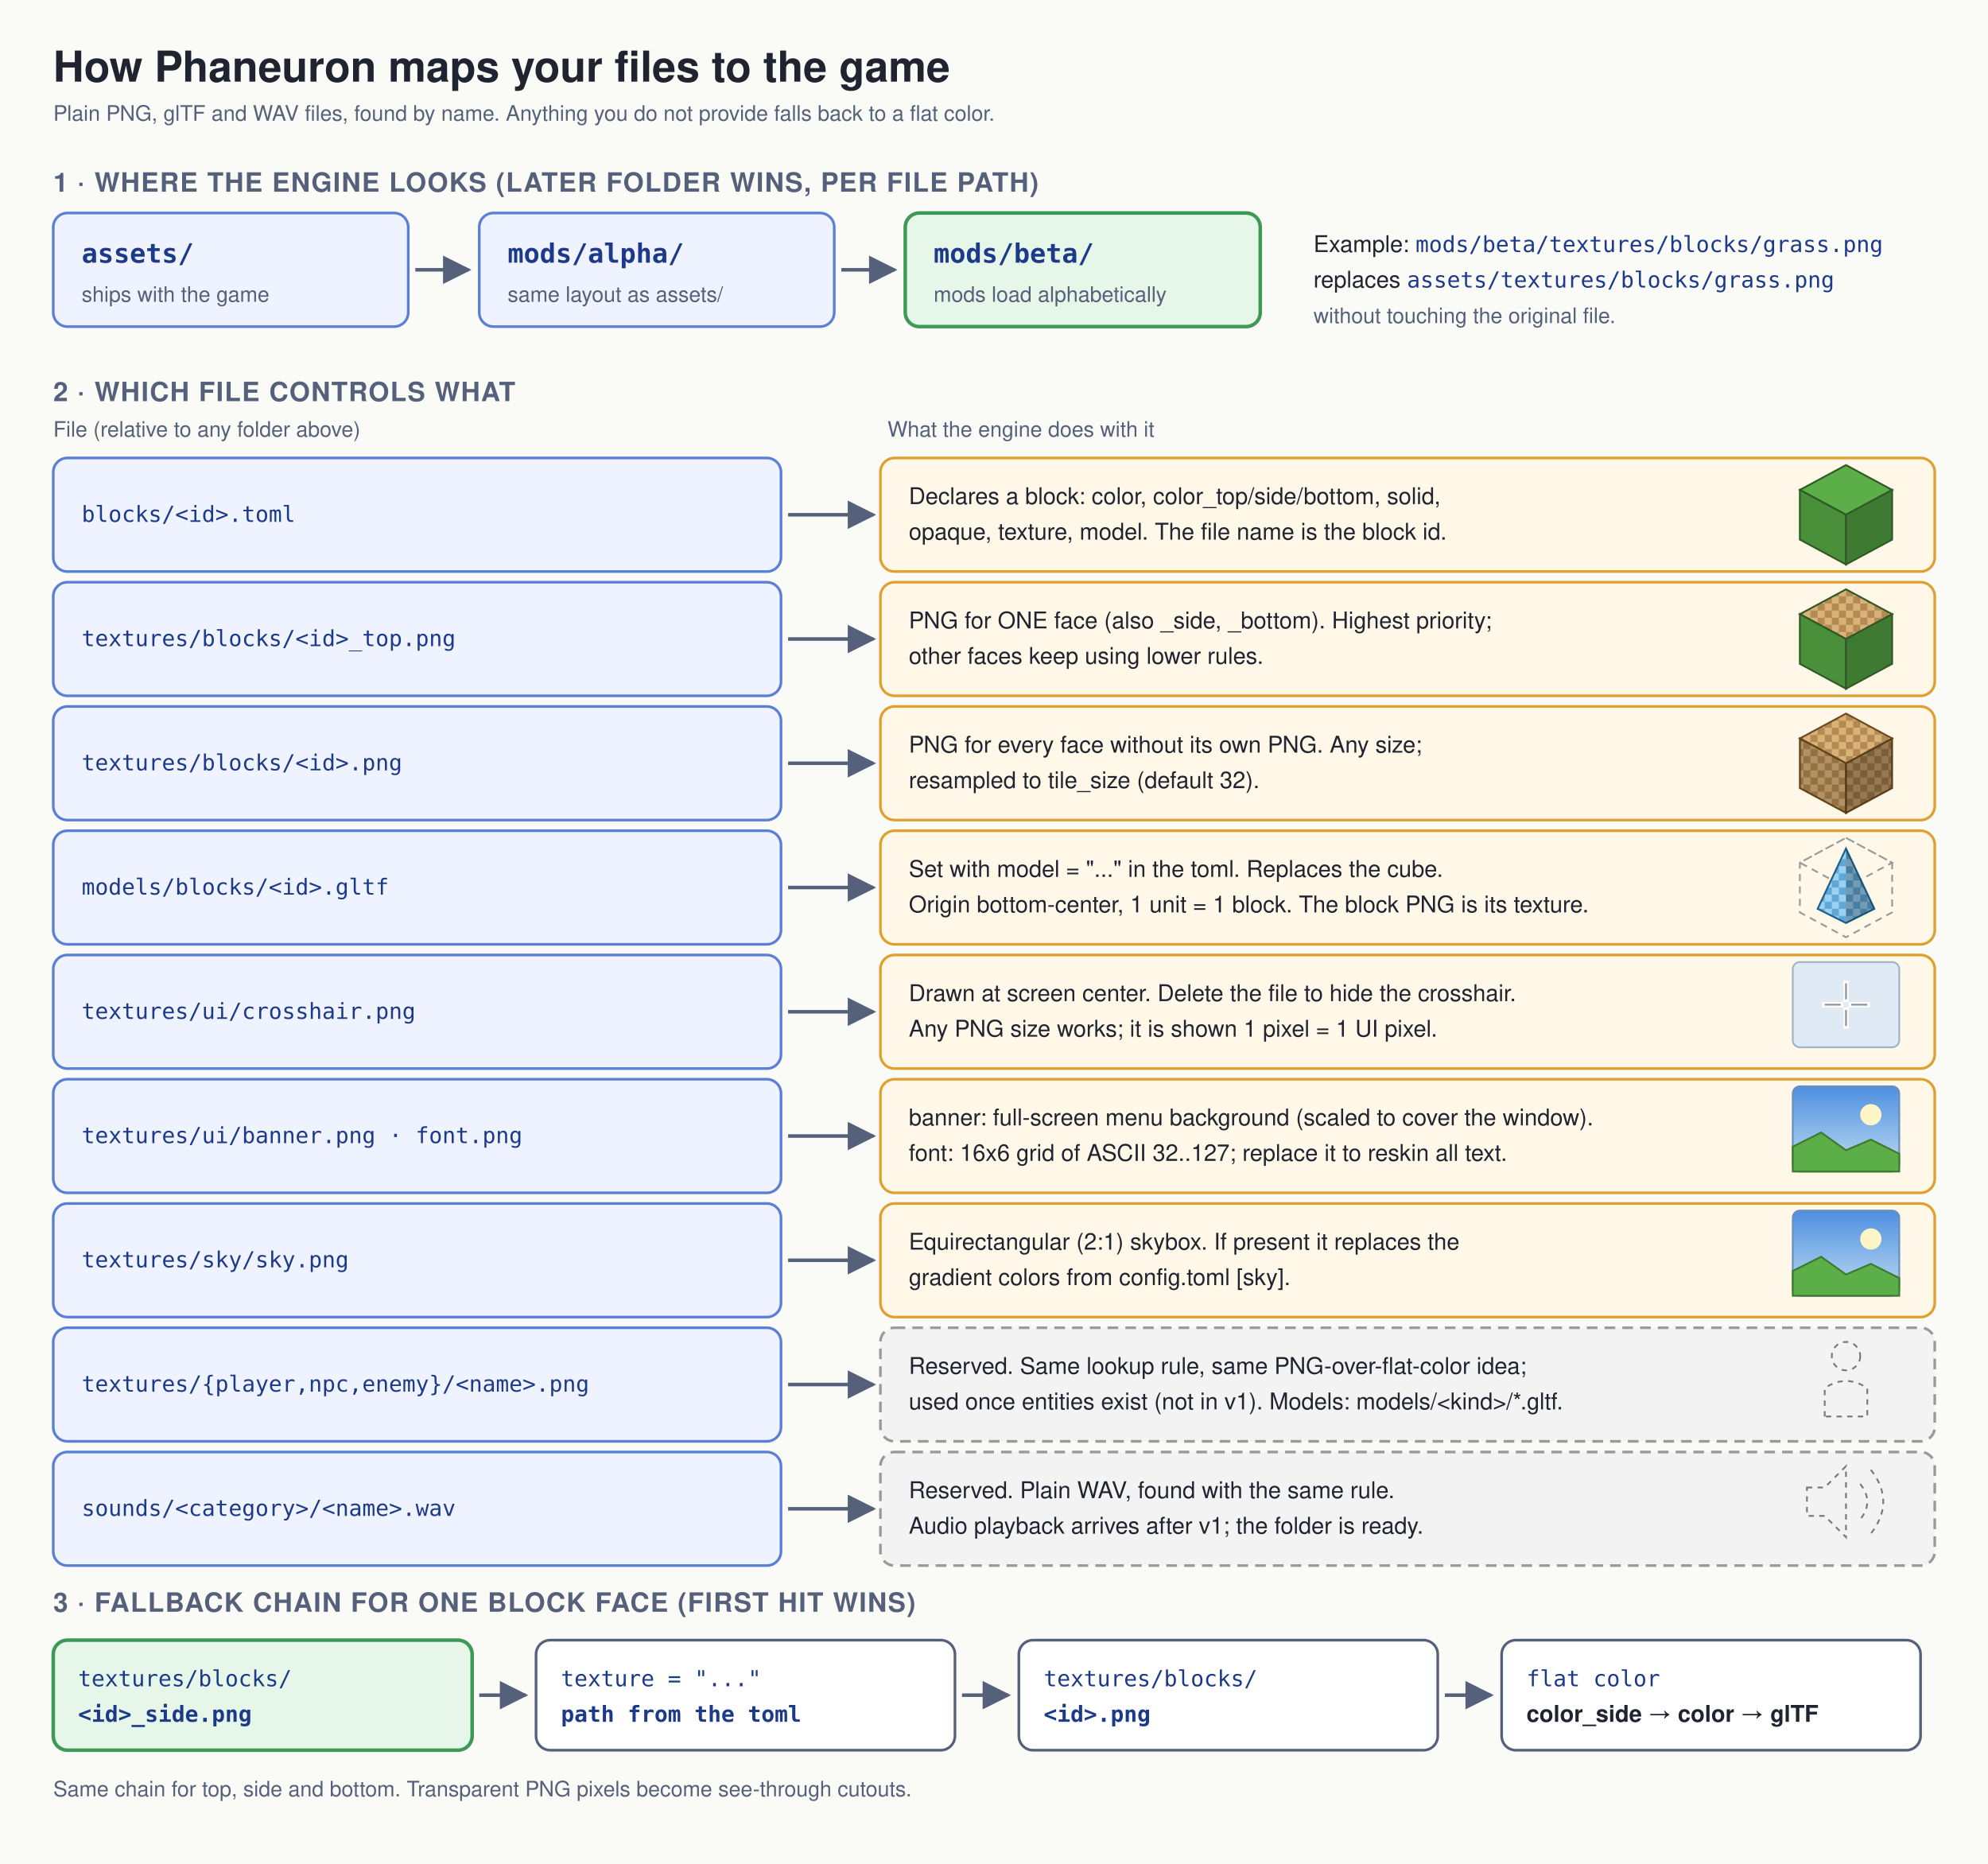
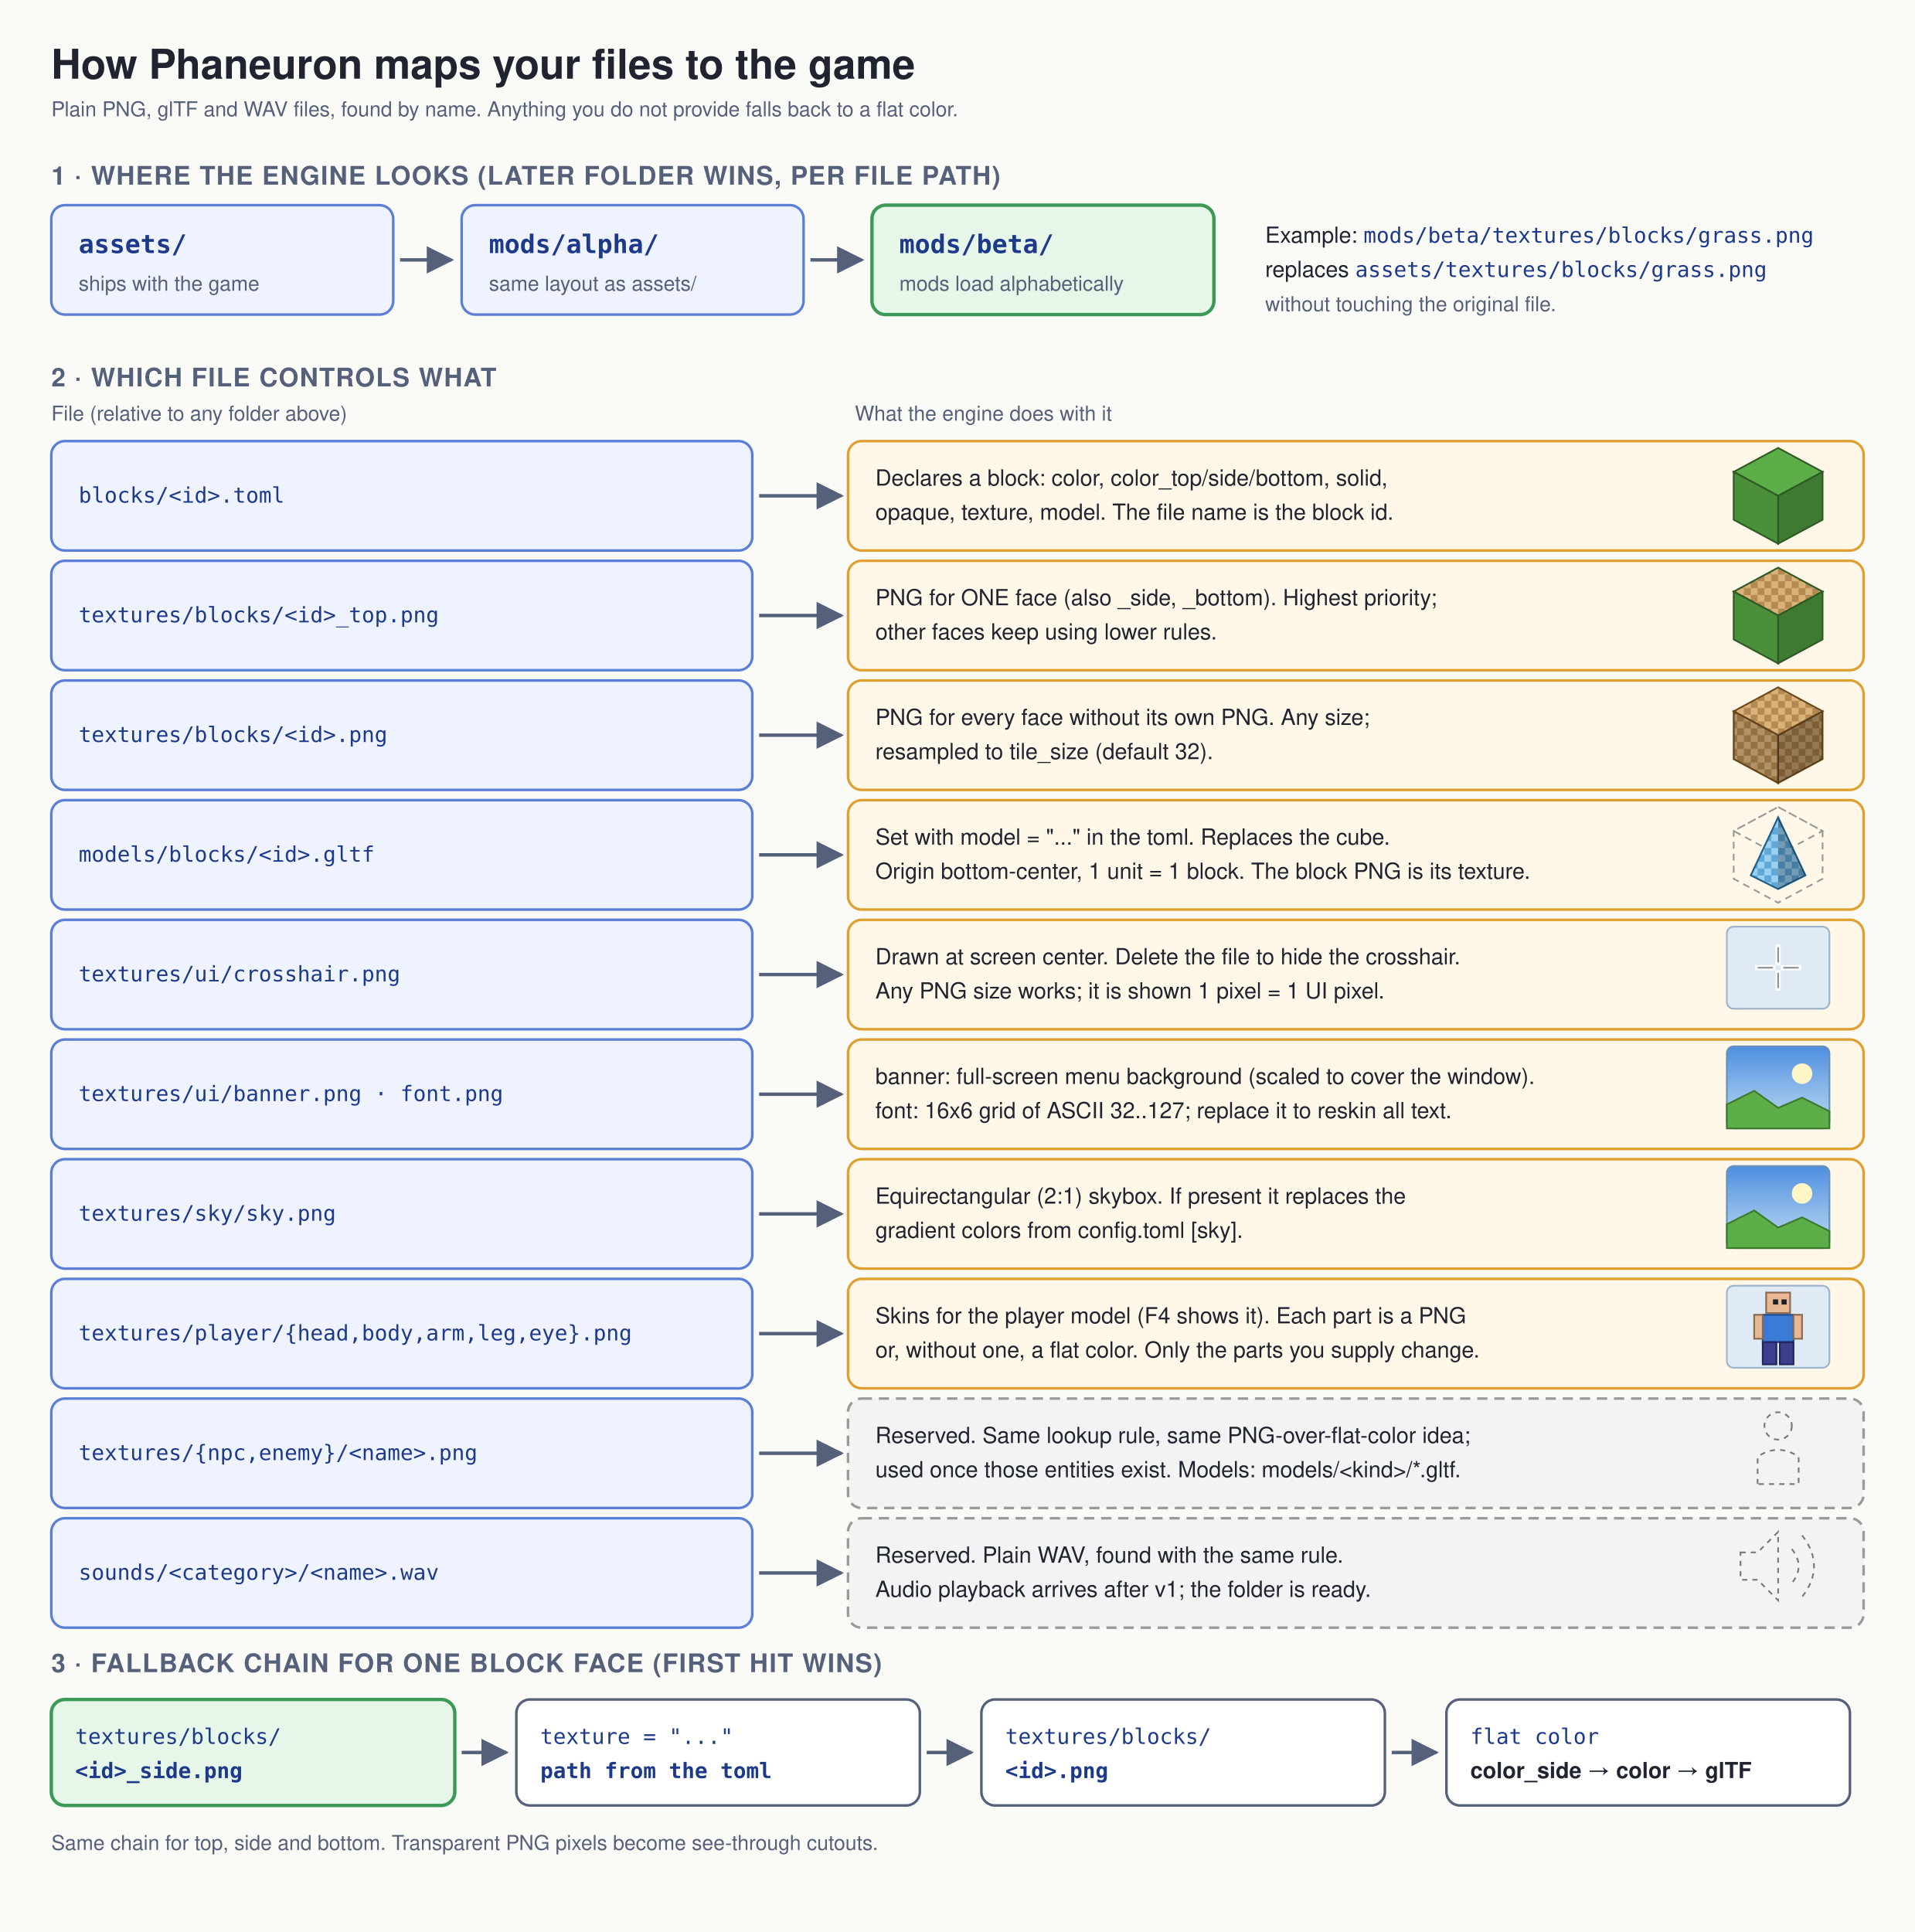
- <svg xmlns="http://www.w3.org/2000/svg" xmlns:xlink="http://www.w3.org/1999/xlink" viewBox="0 0 1120 1050" width="1120" height="1050" role="img" aria-labelledby="t d">
+ <svg xmlns="http://www.w3.org/2000/svg" xmlns:xlink="http://www.w3.org/1999/xlink" viewBox="0 0 1120 1130" width="1120" height="1130" role="img" aria-labelledby="t d">
  <defs>
    <style>
    text { font-family: -apple-system, "Segoe UI", Helvetica, Arial, sans-serif; fill: #1f2430; }
    .mono { font-family: ui-monospace, "SF Mono", Menlo, Consolas, monospace; font-size: 12.5px; fill: #1d3a8a; }
    .h1 { font-size: 24px; font-weight: 700; }
    .h2 { font-size: 15px; font-weight: 700; letter-spacing: .04em; fill: #55607a; }
    .t { font-size: 13px; }
    .small { font-size: 12px; fill: #55607a; }
    .bold { font-weight: 700; }
    .file { fill: #eef3ff; stroke: #5b7fd6; stroke-width: 1.5; }
    .tgt { fill: #fff7e8; stroke: #e0a030; stroke-width: 1.5; }
    .resv { fill: #f3f3f3; stroke: #9a9a9a; stroke-width: 1.5; stroke-dasharray: 6 4; }
    .arrow { stroke: #55607a; stroke-width: 2; fill: none; marker-end: url(#ah); }
    .step { fill: #fff; stroke: #55607a; stroke-width: 1.5; }
    .win { fill: #e6f6e9; stroke: #3c9a56; stroke-width: 2; }
  </style>
    <marker id="ah" viewBox="0 0 10 10" refX="9" refY="5" markerWidth="8" markerHeight="8" orient="auto-start-reverse">
      <path d="M0,0 L10,5 L0,10 z" fill="#55607a" />
    </marker>
    <pattern id="chk" width="8" height="8" patternUnits="userSpaceOnUse">
      <rect width="8" height="8" fill="#d9b27a" />
      <rect width="4" height="4" fill="#b58a52" />
      <rect x="4" y="4" width="4" height="4" fill="#b58a52" />
    </pattern>
    <pattern id="chk2" width="8" height="8" patternUnits="userSpaceOnUse">
      <rect width="8" height="8" fill="#9ad0f0" />
      <rect width="4" height="4" fill="#5fa8d8" />
      <rect x="4" y="4" width="4" height="4" fill="#5fa8d8" />
    </pattern>
    <linearGradient id="skyg" x1="0" y1="0" x2="0" y2="1">
      <stop offset="0" stop-color="#4f8fe0" />
      <stop offset="1" stop-color="#bfddf2" />
    </linearGradient>
    <g id="cube-flat">
      <polygon points="0,-24 26,-10 0,4 -26,-10" fill="#5cae48" stroke="#2f5a26" />
      <polygon points="-26,-10 0,4 0,32 -26,18" fill="#4a8f3a" stroke="#2f5a26" />
      <polygon points="0,4 26,-10 26,18 0,32" fill="#3f7a32" stroke="#2f5a26" />
    </g>
    <g id="cube-top">
      <polygon points="0,-24 26,-10 0,4 -26,-10" fill="url(#chk)" stroke="#2f5a26" />
      <polygon points="-26,-10 0,4 0,32 -26,18" fill="#4a8f3a" stroke="#2f5a26" />
      <polygon points="0,4 26,-10 26,18 0,32" fill="#3f7a32" stroke="#2f5a26" />
    </g>
    <g id="cube-all">
      <polygon points="0,-24 26,-10 0,4 -26,-10" fill="url(#chk)" stroke="#6b4a1f" />
      <polygon points="-26,-10 0,4 0,32 -26,18" fill="url(#chk)" stroke="#6b4a1f" />
      <polygon points="0,4 26,-10 26,18 0,32" fill="url(#chk)" stroke="#6b4a1f" />
      <polygon points="-26,-10 0,4 0,32 -26,18" fill="#000" opacity=".18" />
      <polygon points="0,4 26,-10 26,18 0,32" fill="#000" opacity=".32" />
    </g>
    <g id="cube-model">
      <polygon points="0,-24 26,-10 0,4 -26,-10 0,-24 0,-24 -26,-10 -26,18 0,32 26,18 26,-10" fill="none" stroke="#9a9a9a" stroke-dasharray="4 3" />
      <polygon points="-16,16 0,24 16,16 0,-18" fill="url(#chk2)" stroke="#1d5f8a" />
      <polygon points="0,-18 16,16 0,24" fill="#000" opacity=".25" />
    </g>
    <g id="icon-cross">
      <rect x="-30" y="-24" width="60" height="48" rx="4" fill="#dfeaf5" stroke="#9db4cc" />
      <path d="M0,-12 V-3 M0,3 V12 M-12,0 H-3 M3,0 H12" stroke="#fff" stroke-width="3" stroke-linecap="square" />
      <path d="M0,-12 V-3 M0,3 V12 M-12,0 H-3 M3,0 H12" stroke="#1f2430" stroke-width="1" opacity=".5" />
    </g>
    <g id="icon-sky">
      <rect x="-30" y="-24" width="60" height="48" rx="4" fill="url(#skyg)" stroke="#6a8fb8" />
      <circle cx="14" cy="-8" r="6" fill="#fff6c8" />
      <polygon points="-30,24 -30,10 -14,2 0,12 14,6 30,14 30,24" fill="#5cae48" stroke="#3c7a2e" />
    </g>
+     <g id="icon-player">
+       <rect x="-30" y="-24" width="60" height="48" rx="4" fill="#dfeaf5" stroke="#9db4cc" />
+       <rect x="-7" y="-20" width="14" height="12" fill="#e8b894" stroke="#8a6a50" />
+       <rect x="-3" y="-16" width="3" height="3" fill="#202028" />
+       <rect x="2" y="-16" width="3" height="3" fill="#202028" />
+       <rect x="-9" y="-7" width="18" height="16" fill="#3a7bd5" stroke="#1f4a8a" />
+       <rect x="-14" y="-7" width="5" height="14" fill="#e8b894" stroke="#8a6a50" />
+       <rect x="9" y="-7" width="5" height="14" fill="#e8b894" stroke="#8a6a50" />
+       <rect x="-9" y="9" width="8" height="13" fill="#3b3f8c" stroke="#232560" />
+       <rect x="1" y="9" width="8" height="13" fill="#3b3f8c" stroke="#232560" />
+     </g>
    <g id="icon-ent">
      <circle cx="0" cy="-12" r="8" fill="none" stroke="#7a7a7a" stroke-dasharray="3 3" />
      <path d="M-12,22 V6 Q0,-2 12,6 V22 Z" fill="none" stroke="#7a7a7a" stroke-dasharray="3 3" />
    </g>
    <g id="icon-snd">
      <path d="M-22,-8 H-12 L0,-20 V20 L-12,8 H-22 Z" fill="none" stroke="#7a7a7a" stroke-dasharray="3 3" />
      <path d="M8,-10 Q16,0 8,10 M14,-18 Q28,0 14,18" fill="none" stroke="#7a7a7a" stroke-dasharray="3 3" />
    </g>
  </defs>
-   <rect width="1120" height="1050" fill="#fafaf7" />
+   <rect width="1120" height="1130" fill="#fafaf7" />
  <text x="30" y="46" class="h1">How Phaneuron maps your files to the game</text>
  <text x="30" y="68" class="small">Plain PNG, glTF and WAV files, found by name. Anything you do not provide falls back to a flat color.</text>
  <text x="30" y="108" class="h2">1 · WHERE THE ENGINE LOOKS (LATER FOLDER WINS, PER FILE PATH)</text>
  <rect x="30" y="120" width="200" height="64" rx="8" class="file" />
  <text x="46" y="148" class="mono bold" style="font-size:15px">assets/</text>
  <text x="46" y="170" class="small">ships with the game</text>
  <rect x="270" y="120" width="200" height="64" rx="8" class="file" />
  <text x="286" y="148" class="mono bold" style="font-size:15px">mods/alpha/</text>
  <text x="286" y="170" class="small">same layout as assets/</text>
  <rect x="510" y="120" width="200" height="64" rx="8" class="win" />
  <text x="526" y="148" class="mono bold" style="font-size:15px">mods/beta/</text>
  <text x="526" y="170" class="small">mods load alphabetically</text>
  <path d="M234,152 H264" class="arrow" />
  <path d="M474,152 H504" class="arrow" />
  <text x="740" y="142" class="t">Example: <tspan class="mono">mods/beta/textures/blocks/grass.png</tspan>
  </text>
  <text x="740" y="162" class="t">replaces <tspan class="mono">assets/textures/blocks/grass.png</tspan>
  </text>
  <text x="740" y="182" class="small">without touching the original file.</text>
  <text x="30" y="226" class="h2">2 · WHICH FILE CONTROLS WHAT</text>
  <text x="30" y="246" class="small">File (relative to any folder above)</text>
  <text x="500" y="246" class="small">What the engine does with it</text>
  <rect x="30" y="258" width="410" height="64" rx="8" class="file" />
  <text x="46" y="294.0" class="mono">blocks/&lt;id&gt;.toml</text>
  <path d="M444,290.0 H492" class="arrow" />
  <rect x="496" y="258" width="594" height="64" rx="8" class="tgt" />
  <text x="512" y="284.0" class="t">Declares a block: color, color_top/side/bottom, solid,</text>
  <text x="512" y="304.0" class="t">opaque, texture, model. The file name is the block id.</text>
  <use href="#cube-flat" xlink:href="#cube-flat" x="1040" y="286.0" />
  <rect x="30" y="328" width="410" height="64" rx="8" class="file" />
  <text x="46" y="364.0" class="mono">textures/blocks/&lt;id&gt;_top.png</text>
  <path d="M444,360.0 H492" class="arrow" />
  <rect x="496" y="328" width="594" height="64" rx="8" class="tgt" />
  <text x="512" y="354.0" class="t">PNG for ONE face (also _side, _bottom). Highest priority;</text>
  <text x="512" y="374.0" class="t">other faces keep using lower rules.</text>
  <use href="#cube-top" xlink:href="#cube-top" x="1040" y="356.0" />
  <rect x="30" y="398" width="410" height="64" rx="8" class="file" />
  <text x="46" y="434.0" class="mono">textures/blocks/&lt;id&gt;.png</text>
  <path d="M444,430.0 H492" class="arrow" />
  <rect x="496" y="398" width="594" height="64" rx="8" class="tgt" />
  <text x="512" y="424.0" class="t">PNG for every face without its own PNG. Any size;</text>
  <text x="512" y="444.0" class="t">resampled to tile_size (default 32).</text>
  <use href="#cube-all" xlink:href="#cube-all" x="1040" y="426.0" />
  <rect x="30" y="468" width="410" height="64" rx="8" class="file" />
  <text x="46" y="504.0" class="mono">models/blocks/&lt;id&gt;.gltf</text>
  <path d="M444,500.0 H492" class="arrow" />
  <rect x="496" y="468" width="594" height="64" rx="8" class="tgt" />
  <text x="512" y="494.0" class="t">Set with model = "..." in the toml. Replaces the cube.</text>
  <text x="512" y="514.0" class="t">Origin bottom-center, 1 unit = 1 block. The block PNG is its texture.</text>
  <use href="#cube-model" xlink:href="#cube-model" x="1040" y="496.0" />
  <rect x="30" y="538" width="410" height="64" rx="8" class="file" />
  <text x="46" y="574.0" class="mono">textures/ui/crosshair.png</text>
  <path d="M444,570.0 H492" class="arrow" />
  <rect x="496" y="538" width="594" height="64" rx="8" class="tgt" />
  <text x="512" y="564.0" class="t">Drawn at screen center. Delete the file to hide the crosshair.</text>
  <text x="512" y="584.0" class="t">Any PNG size works; it is shown 1 pixel = 1 UI pixel.</text>
  <use href="#icon-cross" xlink:href="#icon-cross" x="1040" y="566.0" />
  <rect x="30" y="608" width="410" height="64" rx="8" class="file" />
  <text x="46" y="644.0" class="mono">textures/ui/banner.png  ·  font.png</text>
  <path d="M444,640.0 H492" class="arrow" />
  <rect x="496" y="608" width="594" height="64" rx="8" class="tgt" />
  <text x="512" y="634.0" class="t">banner: full-screen menu background (scaled to cover the window).</text>
  <text x="512" y="654.0" class="t">font: 16x6 grid of ASCII 32..127; replace it to reskin all text.</text>
  <use href="#icon-sky" xlink:href="#icon-sky" x="1040" y="636.0" />
  <rect x="30" y="678" width="410" height="64" rx="8" class="file" />
  <text x="46" y="714.0" class="mono">textures/sky/sky.png</text>
  <path d="M444,710.0 H492" class="arrow" />
  <rect x="496" y="678" width="594" height="64" rx="8" class="tgt" />
  <text x="512" y="704.0" class="t">Equirectangular (2:1) skybox. If present it replaces the</text>
  <text x="512" y="724.0" class="t">gradient colors from config.toml [sky].</text>
  <use href="#icon-sky" xlink:href="#icon-sky" x="1040" y="706.0" />
  <rect x="30" y="748" width="410" height="64" rx="8" class="file" />
-   <text x="46" y="784.0" class="mono">textures/{player,npc,enemy}/&lt;name&gt;.png</text>
+   <text x="46" y="784.0" class="mono">textures/player/{head,body,arm,leg,eye}.png</text>
  <path d="M444,780.0 H492" class="arrow" />
-   <rect x="496" y="748" width="594" height="64" rx="8" class="resv" />
-   <text x="512" y="774.0" class="t">Reserved. Same lookup rule, same PNG-over-flat-color idea;</text>
-   <text x="512" y="794.0" class="t">used once entities exist (not in v1). Models: models/&lt;kind&gt;/*.gltf.</text>
-   <use href="#icon-ent" xlink:href="#icon-ent" x="1040" y="776.0" />
+   <rect x="496" y="748" width="594" height="64" rx="8" class="tgt" />
+   <text x="512" y="774.0" class="t">Skins for the player model (F4 shows it). Each part is a PNG</text>
+   <text x="512" y="794.0" class="t">or, without one, a flat color. Only the parts you supply change.</text>
+   <use href="#icon-player" xlink:href="#icon-player" x="1040" y="776.0" />
  <rect x="30" y="818" width="410" height="64" rx="8" class="file" />
-   <text x="46" y="854.0" class="mono">sounds/&lt;category&gt;/&lt;name&gt;.wav</text>
+   <text x="46" y="854.0" class="mono">textures/{npc,enemy}/&lt;name&gt;.png</text>
  <path d="M444,850.0 H492" class="arrow" />
  <rect x="496" y="818" width="594" height="64" rx="8" class="resv" />
-   <text x="512" y="844.0" class="t">Reserved. Plain WAV, found with the same rule.</text>
-   <text x="512" y="864.0" class="t">Audio playback arrives after v1; the folder is ready.</text>
-   <use href="#icon-snd" xlink:href="#icon-snd" x="1040" y="846.0" />
-   <text x="30" y="908" class="h2">3 · FALLBACK CHAIN FOR ONE BLOCK FACE (FIRST HIT WINS)</text>
-   <rect x="30" y="924" width="236" height="62" rx="8" class="win" />
-   <text x="44" y="950" class="mono">textures/blocks/</text>
-   <text x="44" y="970" class="mono bold">&lt;id&gt;_side.png</text>
-   <path d="M270,955 H296" class="arrow" />
-   <rect x="302" y="924" width="236" height="62" rx="8" class="step" />
-   <text x="316" y="950" class="mono">texture = "..."</text>
-   <text x="316" y="970" class="mono bold">path from the toml</text>
-   <path d="M542,955 H568" class="arrow" />
-   <rect x="574" y="924" width="236" height="62" rx="8" class="step" />
-   <text x="588" y="950" class="mono">textures/blocks/</text>
-   <text x="588" y="970" class="mono bold">&lt;id&gt;.png</text>
-   <path d="M814,955 H840" class="arrow" />
-   <rect x="846" y="924" width="236" height="62" rx="8" class="step" />
-   <text x="860" y="950" class="mono">flat color</text>
-   <text x="860" y="970" class="t bold">color_side → color → glTF</text>
-   <text x="30" y="1012" class="small">Same chain for top, side and bottom. Transparent PNG pixels become see-through cutouts.</text>
+   <text x="512" y="844.0" class="t">Reserved. Same lookup rule, same PNG-over-flat-color idea;</text>
+   <text x="512" y="864.0" class="t">used once those entities exist. Models: models/&lt;kind&gt;/*.gltf.</text>
+   <use href="#icon-ent" xlink:href="#icon-ent" x="1040" y="846.0" />
+   <rect x="30" y="888" width="410" height="64" rx="8" class="file" />
+   <text x="46" y="924.0" class="mono">sounds/&lt;category&gt;/&lt;name&gt;.wav</text>
+   <path d="M444,920.0 H492" class="arrow" />
+   <rect x="496" y="888" width="594" height="64" rx="8" class="resv" />
+   <text x="512" y="914.0" class="t">Reserved. Plain WAV, found with the same rule.</text>
+   <text x="512" y="934.0" class="t">Audio playback arrives after v1; the folder is ready.</text>
+   <use href="#icon-snd" xlink:href="#icon-snd" x="1040" y="916.0" />
+   <text x="30" y="978" class="h2">3 · FALLBACK CHAIN FOR ONE BLOCK FACE (FIRST HIT WINS)</text>
+   <rect x="30" y="994" width="236" height="62" rx="8" class="win" />
+   <text x="44" y="1020" class="mono">textures/blocks/</text>
+   <text x="44" y="1040" class="mono bold">&lt;id&gt;_side.png</text>
+   <path d="M270,1025 H296" class="arrow" />
+   <rect x="302" y="994" width="236" height="62" rx="8" class="step" />
+   <text x="316" y="1020" class="mono">texture = "..."</text>
+   <text x="316" y="1040" class="mono bold">path from the toml</text>
+   <path d="M542,1025 H568" class="arrow" />
+   <rect x="574" y="994" width="236" height="62" rx="8" class="step" />
+   <text x="588" y="1020" class="mono">textures/blocks/</text>
+   <text x="588" y="1040" class="mono bold">&lt;id&gt;.png</text>
+   <path d="M814,1025 H840" class="arrow" />
+   <rect x="846" y="994" width="236" height="62" rx="8" class="step" />
+   <text x="860" y="1020" class="mono">flat color</text>
+   <text x="860" y="1040" class="t bold">color_side → color → glTF</text>
+   <text x="30" y="1082" class="small">Same chain for top, side and bottom. Transparent PNG pixels become see-through cutouts.</text>
</svg>
